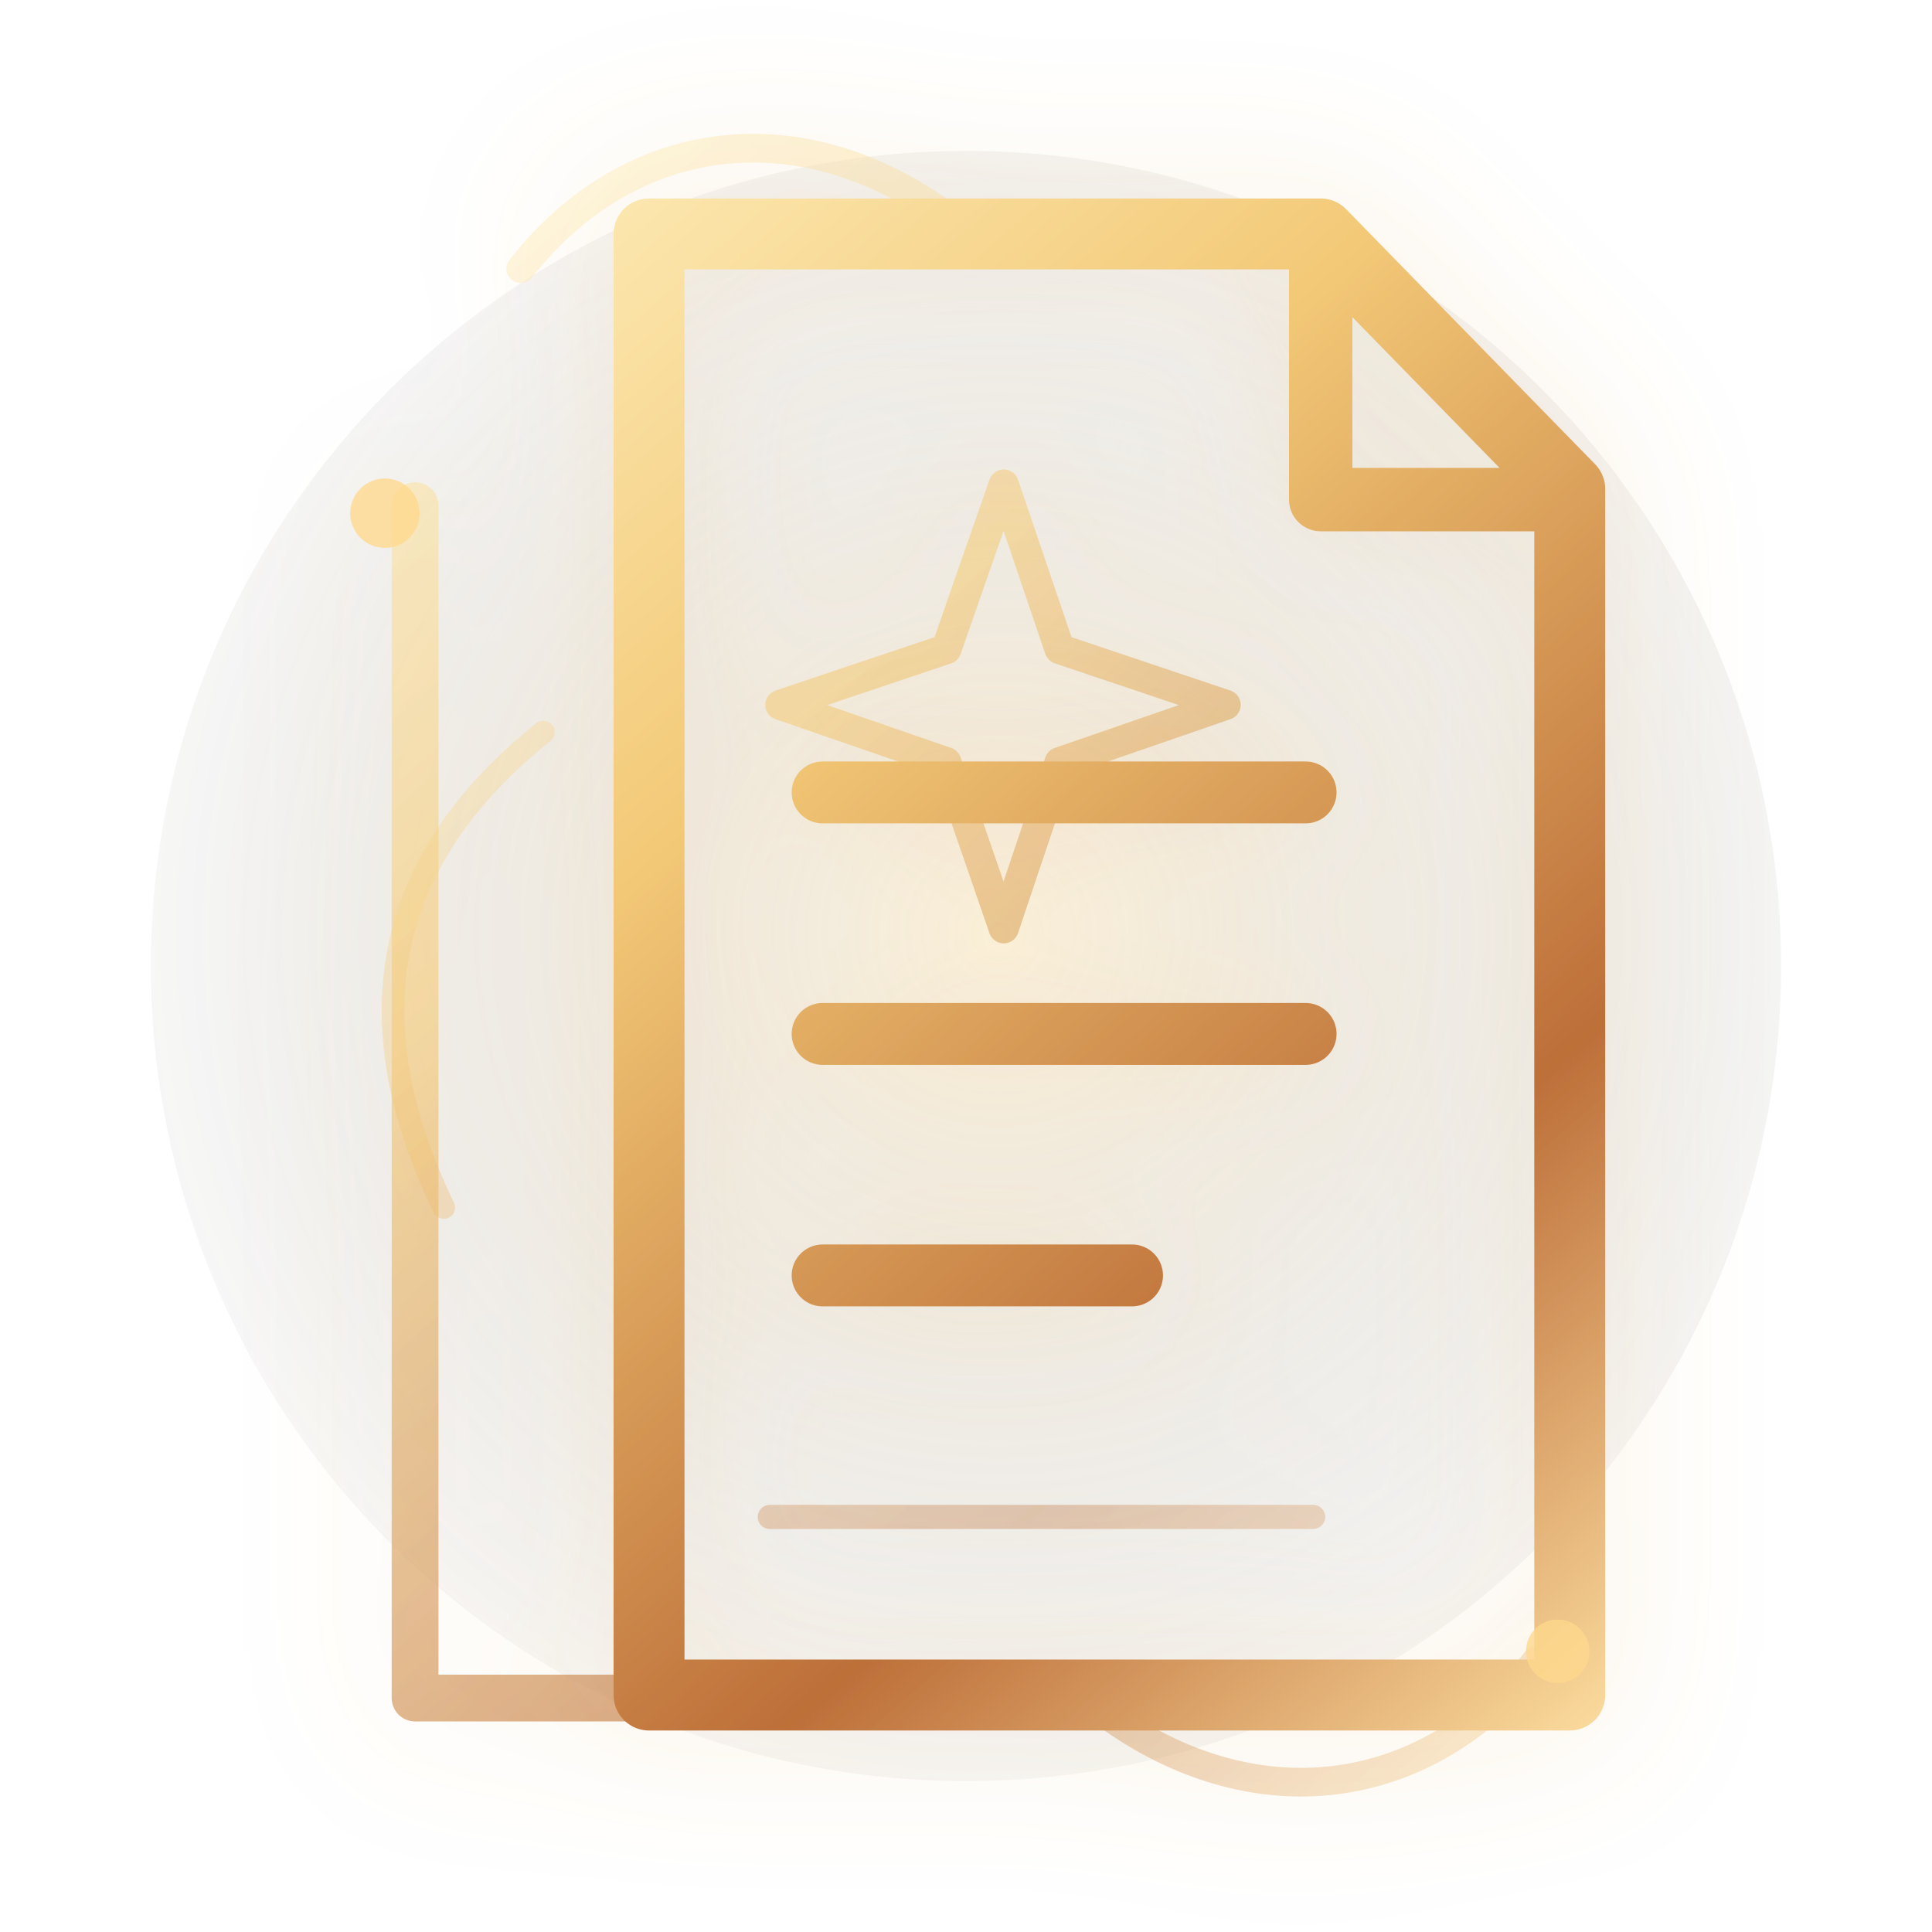
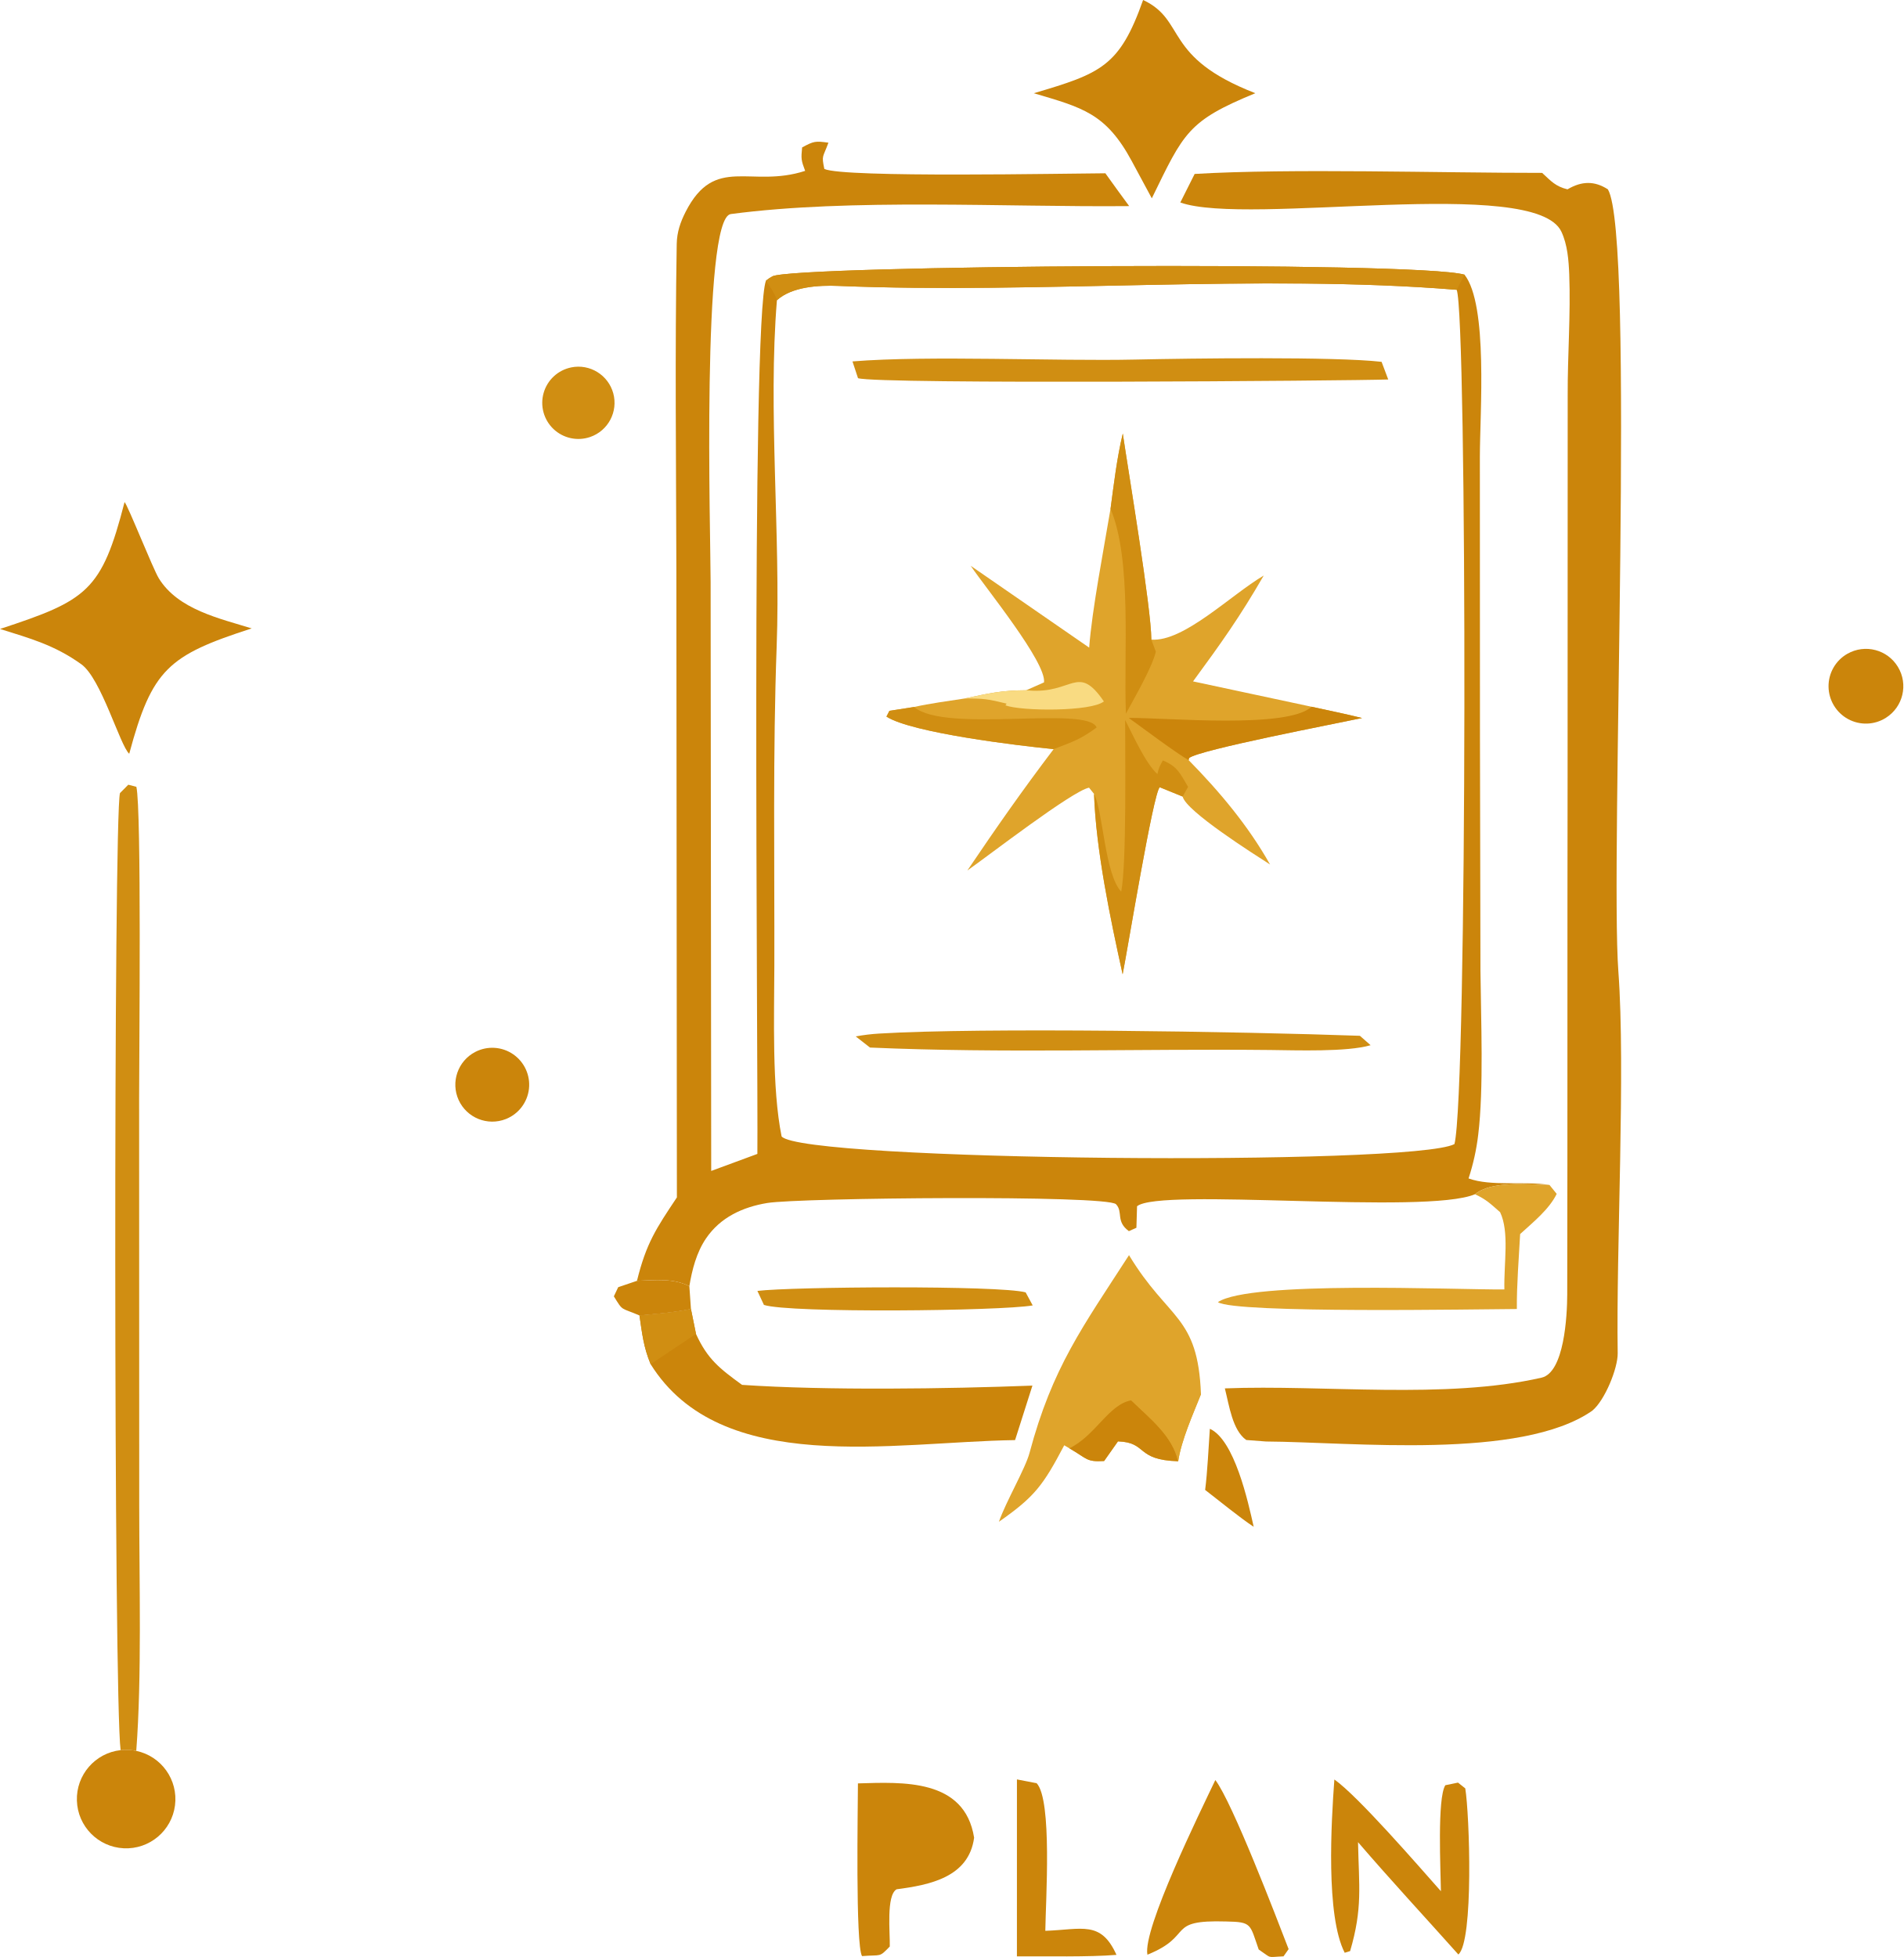
- <svg xmlns="http://www.w3.org/2000/svg" viewBox="0 0 128 128" role="img" aria-label="Plan">
-   <defs>
-     <linearGradient id="planGold" x1="20" y1="14" x2="108" y2="116" gradientUnits="userSpaceOnUse">
-       <stop stop-color="#fff2c4" />
-       <stop offset="0.35" stop-color="#f3c977" />
-       <stop offset="0.72" stop-color="#bd6f39" />
-       <stop offset="1" stop-color="#ffe2a4" />
-     </linearGradient>
-     <radialGradient id="planGlow" cx="52%" cy="48%" r="62%">
-       <stop offset="0" stop-color="#f3c977" stop-opacity="0.24" />
-       <stop offset="1" stop-color="#05070c" stop-opacity="0" />
-     </radialGradient>
-     <filter id="planShadow" x="-16" y="-16" width="160" height="160" color-interpolation-filters="sRGB">
-       <feDropShadow dx="0" dy="5" stdDeviation="4" flood-color="#070509" flood-opacity="0.58" />
-       <feDropShadow dx="0" dy="0" stdDeviation="5" flood-color="#e2ac5c" flood-opacity="0.2" />
-     </filter>
-   </defs>
-   <circle cx="64" cy="64" r="54" fill="url(#planGlow)" />
-   <g filter="url(#planShadow)" fill="none" stroke="url(#planGold)" stroke-linecap="round" stroke-linejoin="round">
-     <path d="M43 15.5h44.5L104 32.4v79.9H43Z" stroke-width="4.7" />
-     <path d="M87.5 15.5v17.6H104" stroke-width="4.2" />
-     <path d="M54.5 52.5h32M54.5 68.5h32M54.5 84.5h20.5" stroke-width="4.1" />
-     <path d="M27.5 33.5v79h57" stroke-width="3.1" opacity="0.63" />
-     <path d="M66.5 32.1 70.2 43l11 3.7-11 3.8-3.7 11-3.8-11-11-3.8 11-3.7Z" stroke-width="2" opacity="0.58" />
-     <path d="M34.5 17.8c7.2-9.2 18.6-10.6 28.3-3.4M101.8 110c-7.3 9.3-18.8 10.7-28.6 3.5" stroke-width="1.9" opacity="0.45" />
-     <path d="M36 48.5c-10.5 8.4-12.7 18.9-6.6 31.5" stroke-width="1.5" opacity="0.36" />
-     <path d="M51 100.5h36" stroke-width="1.6" opacity="0.34" />
-   </g>
-   <g fill="#ffd98d" opacity="0.78">
-     <circle cx="25.5" cy="34" r="2.3" />
-     <circle cx="103.2" cy="109.4" r="2.1" />
+ <svg xmlns="http://www.w3.org/2000/svg" width="94.902mm" height="97.589mm" viewBox="0 0 94.902 97.589" version="1.1" id="svg1">
+   <defs id="defs1" />
+   <g id="layer1" transform="translate(-77.52292,-112.1833)">
+     <path fill="#cb850b" d="m 111.273,171.894 -0.026,-31.362 c -0.013,-5.37 -0.074,-10.816 0.018,-16.185 0.011,-0.593 0.183,-1.087 0.445,-1.604 1.466,-2.864 3.231,-1.154 5.958,-2.039 -0.201,-0.533 -0.206,-0.602 -0.151,-1.17 0.582,-0.314 0.659,-0.327 1.312,-0.235 -0.28,0.764 -0.349,0.608 -0.204,1.309 0.963,0.451 12.187,0.221 14.012,0.216 0.392,0.549 0.788,1.094 1.188,1.637 -6.181,0.059 -13.877,-0.397 -19.865,0.397 -1.468,0.194 -1.005,16.153 -1.005,18.349 l 0.029,29.367 2.302,-0.849 c 0.042,-4.6 -0.331,-41.587 0.429,-43.548 0.098,-0.081 0.206,-0.152 0.318,-0.213 1.005,-0.552 32.136,-0.779 34.512,-0.083 1.183,1.511 0.767,6.879 0.765,9.074 l 0.005,13.973 0.024,11.661 c 0.024,2.429 0.169,5.881 -0.111,8.175 -0.087,0.742 -0.249,1.474 -0.482,2.184 1.138,0.41 2.744,0.122 4.035,0.324 -1.119,-0.016 -2.889,-0.221 -3.715,0.464 -2.45,1.038 -15.711,-0.346 -16.849,0.599 l -0.032,1.073 -0.376,0.168 c -0.669,-0.491 -0.275,-0.954 -0.64,-1.341 -0.442,-0.472 -15.788,-0.326 -17.391,-0.062 -1.222,0.202 -2.339,0.714 -3.053,1.768 -0.474,0.696 -0.696,1.562 -0.831,2.382 -0.81,-0.414 -1.699,-0.3 -2.611,-0.27 0.463,-1.878 0.953,-2.603 1.99,-4.159 z m 38.881,-45.259 c -9.858,-0.803 -20.854,0.218 -30.832,-0.194 -0.974,-0.04 -2.31,0.034 -3.061,0.714 -0.452,5.47 0.191,11.72 -0.013,17.263 -0.193,5.273 -0.103,10.653 -0.116,15.929 -0.005,2.513 -0.127,6.093 0.362,8.505 1.024,1.236 31.451,1.487 33.549,0.383 0.648,-2.551 0.635,-41.328 0.111,-42.6 z" id="path19" style="display:block;stroke-width:0.265" />
+     <path fill="#dfa42b" d="m 132.895,137.556 c 0.169,-1.258 0.315,-2.521 0.611,-3.754 0.278,1.89 1.423,8.736 1.423,10.277 1.619,0.123 3.961,-2.228 5.604,-3.195 -1.204,2.083 -2.117,3.36 -3.524,5.278 l 5.908,1.264 c 0.82,0.181 1.714,0.36 2.519,0.563 -1.23,0.266 -8.136,1.583 -8.625,1.996 l -0.024,0.101 c 1.55,1.579 2.969,3.269 4.061,5.206 -0.802,-0.516 -4.191,-2.656 -4.358,-3.387 l -1.143,-0.465 c -0.325,0.294 -1.587,8.008 -1.849,9.329 -0.609,-2.756 -1.331,-6.19 -1.426,-8.998 l -0.249,-0.309 c -0.836,0.161 -5.04,3.412 -6.067,4.13 1.442,-2.136 2.744,-3.999 4.302,-6.052 -1.72,-0.167 -7.088,-0.811 -8.337,-1.622 l 0.148,-0.288 1.23,-0.191 c 0.778,-0.178 1.712,-0.298 2.514,-0.423 1.212,-0.257 1.815,-0.407 3.08,-0.413 l 0.886,-0.392 c 0.116,-1.004 -2.9,-4.694 -3.657,-5.814 l 5.908,4.081 c 0.135,-1.861 0.738,-4.97 1.064,-6.921 z" id="path20" style="display:block;stroke-width:0.265" />
+     <path fill="#d08e12" d="m 132.072,151.77 c 0.452,0.848 0.527,3.994 1.355,4.876 0.275,-1.363 0.193,-6.869 0.196,-8.561 0.389,0.755 1.024,2.174 1.609,2.699 0.071,-0.336 0.114,-0.384 0.27,-0.681 0.728,0.3 0.855,0.637 1.259,1.317 l -0.27,0.485 -1.143,-0.465 c -0.325,0.294 -1.587,8.008 -1.849,9.329 -0.609,-2.756 -1.331,-6.19 -1.426,-8.998 z" id="path21" style="display:block;stroke-width:0.265" />
+     <path fill="#d08e12" d="m 132.895,137.556 c 0.169,-1.258 0.315,-2.521 0.611,-3.754 0.278,1.89 1.423,8.736 1.423,10.277 l 0.225,0.6 c -0.196,0.813 -1.066,2.297 -1.492,3.092 -0.122,-2.941 0.315,-7.649 -0.767,-10.214 z" id="path22" style="display:block;stroke-width:0.265" />
+     <path fill="#cb850b" d="m 142.917,147.426 c 0.82,0.181 1.714,0.36 2.519,0.563 -1.23,0.266 -8.136,1.583 -8.625,1.996 l -0.024,0.101 c -0.556,-0.301 -2.379,-1.667 -2.985,-2.103 1.916,-0.011 7.932,0.556 9.115,-0.557 z" id="path23" style="display:block;stroke-width:0.265" />
+     <path fill="#d08e12" d="m 130.059,149.539 c -1.72,-0.167 -7.088,-0.811 -8.337,-1.622 l 0.148,-0.288 1.23,-0.191 c 1.55,1.332 8.644,-0.091 9.102,1.022 -0.802,0.595 -1.204,0.717 -2.143,1.079 z" id="path24" style="display:block;stroke-width:0.265" />
+     <path fill="#f9db82" d="m 128.693,146.603 0.101,0.01 c 2.223,0.194 2.458,-1.37 3.768,0.547 -0.609,0.513 -4.117,0.496 -4.908,0.196 l 0.061,-0.085 c -0.939,-0.23 -1.135,-0.261 -2.101,-0.255 1.212,-0.257 1.815,-0.407 3.08,-0.413 z" id="path25" style="display:block;stroke-width:0.265" />
+     <path fill="#d08e12" d="m 120.028,130.206 c 3.81,-0.308 10.118,-0.004 14.129,-0.093 2.712,-0.059 9.951,-0.155 12.253,0.114 l 0.331,0.88 c -1.844,0.065 -25.426,0.25 -26.437,-0.065 z" id="path26" style="display:block;stroke-width:0.265" />
+     <path fill="#d08e12" d="m 120.19,163.866 c 0.386,-0.071 0.775,-0.119 1.167,-0.142 5.069,-0.31 18.095,-0.1 23.971,0.111 0.206,0.181 0.384,0.337 0.534,0.469 -1.167,0.346 -3.731,0.252 -5.006,0.239 -6.644,-0.068 -13.322,0.17 -19.955,-0.122 0,0 -0.661,-0.516 -0.712,-0.556 z" id="path27" style="display:block;stroke-width:0.265" />
+     <path fill="#d08e12" d="m 115.716,126.177 c 0.098,-0.081 0.206,-0.152 0.318,-0.213 1.005,-0.552 32.136,-0.779 34.512,-0.083 l -0.392,0.753 c -9.858,-0.803 -20.854,0.218 -30.832,-0.194 -0.974,-0.04 -2.31,0.034 -3.061,0.714 -0.069,-0.286 -0.373,-0.708 -0.545,-0.977 z" id="path28" style="display:block;stroke-width:0.265" />
+     <path fill="#cb850b" d="m 137.089,120.857 c 4.794,-0.285 12.319,-0.047 17.325,-0.053 0.447,0.411 0.664,0.674 1.265,0.821 0.709,-0.418 1.347,-0.429 2.013,-10e-4 1.373,2.266 0.106,33.401 0.524,39.009 0.362,4.897 -0.114,13.784 -0.034,19.032 0.011,0.743 -0.64,2.356 -1.273,2.869 -3.551,2.472 -11.994,1.558 -16.261,1.532 l -0.987,-0.075 c -0.685,-0.487 -0.847,-1.706 -1.066,-2.574 4.929,-0.193 10.986,0.562 15.79,-0.534 1.132,-0.258 1.278,-3.078 1.281,-4.149 0.018,-8.588 0.003,-17.183 0.018,-25.774 l 0.005,-19.072 c -0.008,-1.998 0.153,-4.034 0.077,-6.023 -0.029,-0.706 -0.087,-1.483 -0.392,-2.13 -1.326,-2.815 -15.624,-0.255 -19,-1.454 z" id="path53" style="display:block;stroke-width:0.265" />
+     <path fill="#dfa42b" d="m 133.816,174.773 c 1.966,3.257 3.437,2.976 3.588,6.936 -0.405,1.015 -0.976,2.287 -1.135,3.342 -2.146,-0.062 -1.508,-0.938 -3.003,-0.991 l -0.691,0.98 c -0.897,0.049 -0.81,-0.098 -1.73,-0.633 l -0.259,-0.152 c -1.05,1.994 -1.466,2.564 -3.257,3.814 0.357,-1.02 1.318,-2.65 1.527,-3.436 1.14,-4.268 2.654,-6.288 4.961,-9.861 z" id="path76" style="display:block;stroke-width:0.265" />
+     <path fill="#cb850b" d="m 130.844,184.406 c 1.302,-0.632 1.963,-2.199 3.085,-2.392 0.963,0.934 2.04,1.758 2.339,3.036 -2.146,-0.062 -1.508,-0.938 -3.003,-0.991 l -0.691,0.98 c -0.897,0.049 -0.81,-0.098 -1.73,-0.633 z" id="path77" style="display:block;stroke-width:0.265" />
+     <path fill="#dfa42b" d="m 133.929,182.015 c 1.072,-1.428 2.228,-0.995 3.474,-0.306 -0.405,1.015 -0.976,2.287 -1.135,3.342 -0.299,-1.278 -1.376,-2.102 -2.339,-3.036 z" id="path78" style="display:block;stroke-width:0.265" />
+     <path fill="#cb850b" d="m 109.408,177.78 c 0.894,-0.082 1.68,-0.143 2.566,-0.32 l 0.251,1.24 c 0.572,1.257 1.175,1.725 2.297,2.542 4.217,0.286 10.239,0.199 14.478,0.037 l -0.865,2.717 c -6.112,0.09 -14.661,1.84 -18.172,-3.786 -0.357,-0.865 -0.421,-1.519 -0.556,-2.43 z" id="path80" style="display:block;stroke-width:0.265" />
+     <path fill="#d08e12" d="m 109.408,177.78 c 0.894,-0.082 1.68,-0.143 2.566,-0.32 l 0.251,1.24 -2.262,1.51 c -0.357,-0.865 -0.421,-1.519 -0.556,-2.43 z" id="path81" style="display:block;stroke-width:0.265" />
+     <path fill="#d08e12" d="M 83.537,199.456 C 83.188,196.88 83.185,152.836 83.505,151.732 l 0.415,-0.418 0.402,0.105 c 0.262,1.092 0.138,13.381 0.138,15.466 l 0.005,20.417 c 0,3.748 0.132,8.531 -0.148,12.193 -0.257,-0.054 -0.519,-0.067 -0.781,-0.038 z" id="path85" style="display:block;stroke-width:0.265" />
+     <path fill="#cb850b" d="m 83.733,137.22 c 0.146,0.12 1.408,3.309 1.707,3.8 0.96,1.565 3.056,2.008 4.633,2.5 -4.154,1.343 -4.969,2.02 -6.107,6.251 -0.458,-0.406 -1.397,-3.754 -2.389,-4.464 -1.341,-0.961 -2.545,-1.285 -4.053,-1.76 4.339,-1.426 5.067,-1.878 6.21,-6.328 z" id="path92" style="display:block;stroke-width:0.265" />
+     <path fill="#cb850b" d="m 134.519,112.183 c 2.188,1.025 0.955,2.846 5.596,4.648 -3.368,1.383 -3.559,1.956 -5.162,5.242 l -1.005,-1.866 c -1.289,-2.387 -2.469,-2.659 -4.879,-3.375 3.35,-0.99 4.278,-1.332 5.45,-4.65 z" id="path102" style="display:block;stroke-width:0.265" />
+     <path fill="#cb850b" d="m 120.301,201.115 c 2.225,-0.064 5.323,-0.249 5.792,2.708 -0.265,1.984 -2.236,2.358 -3.866,2.573 -0.527,0.308 -0.32,2.177 -0.339,2.853 -0.55,0.569 -0.4,0.397 -1.384,0.479 -0.333,-0.57 -0.206,-7.385 -0.204,-8.613 z" id="path105" style="display:block;stroke-width:0.265" />
+     <path fill="#cb850b" d="m 149.368,206.491 c -0.013,-1.025 -0.191,-4.639 0.22,-5.285 l 0.632,-0.13 0.362,0.288 c 0.212,1.268 0.429,7.617 -0.344,8.283 -1.699,-1.902 -3.328,-3.655 -5.003,-5.601 0.045,2.224 0.235,3.288 -0.394,5.431 l -0.27,0.084 c -0.95,-1.846 -0.672,-6.52 -0.516,-8.641 1.177,0.826 4.183,4.298 5.313,5.572 z" id="path111" style="display:block;stroke-width:0.265" />
+     <path fill="#cb850b" d="m 138.12,200.947 c 0.852,1.121 3.035,6.827 3.654,8.432 l -0.254,0.361 c -0.865,0.035 -0.54,0.132 -1.238,-0.343 -0.447,-1.275 -0.331,-1.372 -1.619,-1.396 -3.067,-0.091 -1.553,0.698 -3.929,1.656 -0.249,-1.267 2.638,-7.136 3.387,-8.711 z" id="path114" style="display:block;stroke-width:0.265" />
+     <path fill="#dfa42b" d="m 151.066,171.737 c 0.826,-0.686 2.596,-0.48 3.715,-0.464 l 0.36,0.445 c -0.378,0.775 -1.175,1.41 -1.823,2.004 -0.064,1.187 -0.175,2.562 -0.164,3.737 -1.86,0.007 -14.041,0.233 -14.907,-0.342 1.601,-1.078 11.734,-0.616 14.285,-0.633 -0.029,-1.334 0.257,-2.861 -0.212,-3.852 -0.455,-0.398 -0.691,-0.64 -1.254,-0.895 z" id="path124" style="display:block;stroke-width:0.265" />
+     <path fill="#cb850b" d="m 83.537,199.456 c 0.262,-0.029 0.524,-0.016 0.781,0.038 1.254,0.264 2.093,1.447 1.931,2.717 -0.164,1.27 -1.275,2.202 -2.556,2.14 -1.278,-0.062 -2.297,-1.096 -2.336,-2.376 -0.042,-1.28 0.908,-2.376 2.18,-2.519 z" id="path135" style="display:block;stroke-width:0.265" />
+     <path fill="#cb850b" d="m 128.228,200.917 0.984,0.19 c 0.783,0.84 0.45,5.856 0.431,7.36 1.844,-0.065 2.77,-0.525 3.548,1.199 -1.394,0.114 -3.514,0.065 -4.964,0.075 z" id="path148" style="display:block;stroke-width:0.265" />
+     <path fill="#d08e12" d="m 115.287,176.557 c 1.725,-0.212 12.041,-0.286 13.375,0.072 l 0.352,0.651 c -1.585,0.281 -12.15,0.392 -13.401,-0.025 z" id="path154" style="display:block;stroke-width:0.265" />
+     <path fill="#cb850b" d="m 169.635,144.785 c 0.881,-0.502 2,-0.21 2.521,0.657 0.524,0.868 0.257,1.994 -0.601,2.536 -0.569,0.362 -1.291,0.386 -1.886,0.063 -0.593,-0.323 -0.966,-0.942 -0.974,-1.618 -0.008,-0.676 0.352,-1.303 0.939,-1.638 z" id="path159" style="display:block;stroke-width:0.265" />
+     <path fill="#cb850b" d="m 101.219,164.64 c 0.603,-0.314 1.331,-0.269 1.892,0.117 0.558,0.385 0.863,1.048 0.786,1.724 -0.077,0.676 -0.519,1.254 -1.151,1.505 -0.913,0.361 -1.947,-0.056 -2.355,-0.948 -0.405,-0.892 -0.042,-1.946 0.828,-2.398 z" id="path160" style="display:block;stroke-width:0.265" />
+     <path fill="#d08e12" d="m 106,130.505 c 0.931,-0.191 1.849,0.374 2.101,1.291 0.249,0.917 -0.254,1.87 -1.154,2.179 -0.635,0.218 -1.339,0.065 -1.826,-0.397 -0.487,-0.462 -0.677,-1.157 -0.492,-1.802 0.185,-0.646 0.712,-1.135 1.371,-1.27 z" id="path161" style="display:block;stroke-width:0.265" />
+     <path fill="#cb850b" d="m 109.284,176.053 c 0.913,-0.029 1.802,-0.143 2.611,0.27 l 0.079,1.138 c -0.886,0.177 -1.672,0.238 -2.566,0.32 -0.955,-0.412 -0.804,-0.182 -1.278,-0.954 l 0.217,-0.456 z" id="path164" style="display:block;stroke-width:0.265" />
+     <path fill="#cb850b" d="m 137.848,183.432 c 1.228,0.559 1.902,3.621 2.185,4.888 -0.704,-0.464 -1.722,-1.302 -2.421,-1.839 0.116,-0.907 0.169,-2.114 0.235,-3.05 z" id="path165" style="display:block;stroke-width:0.265" />
  </g>
</svg>
